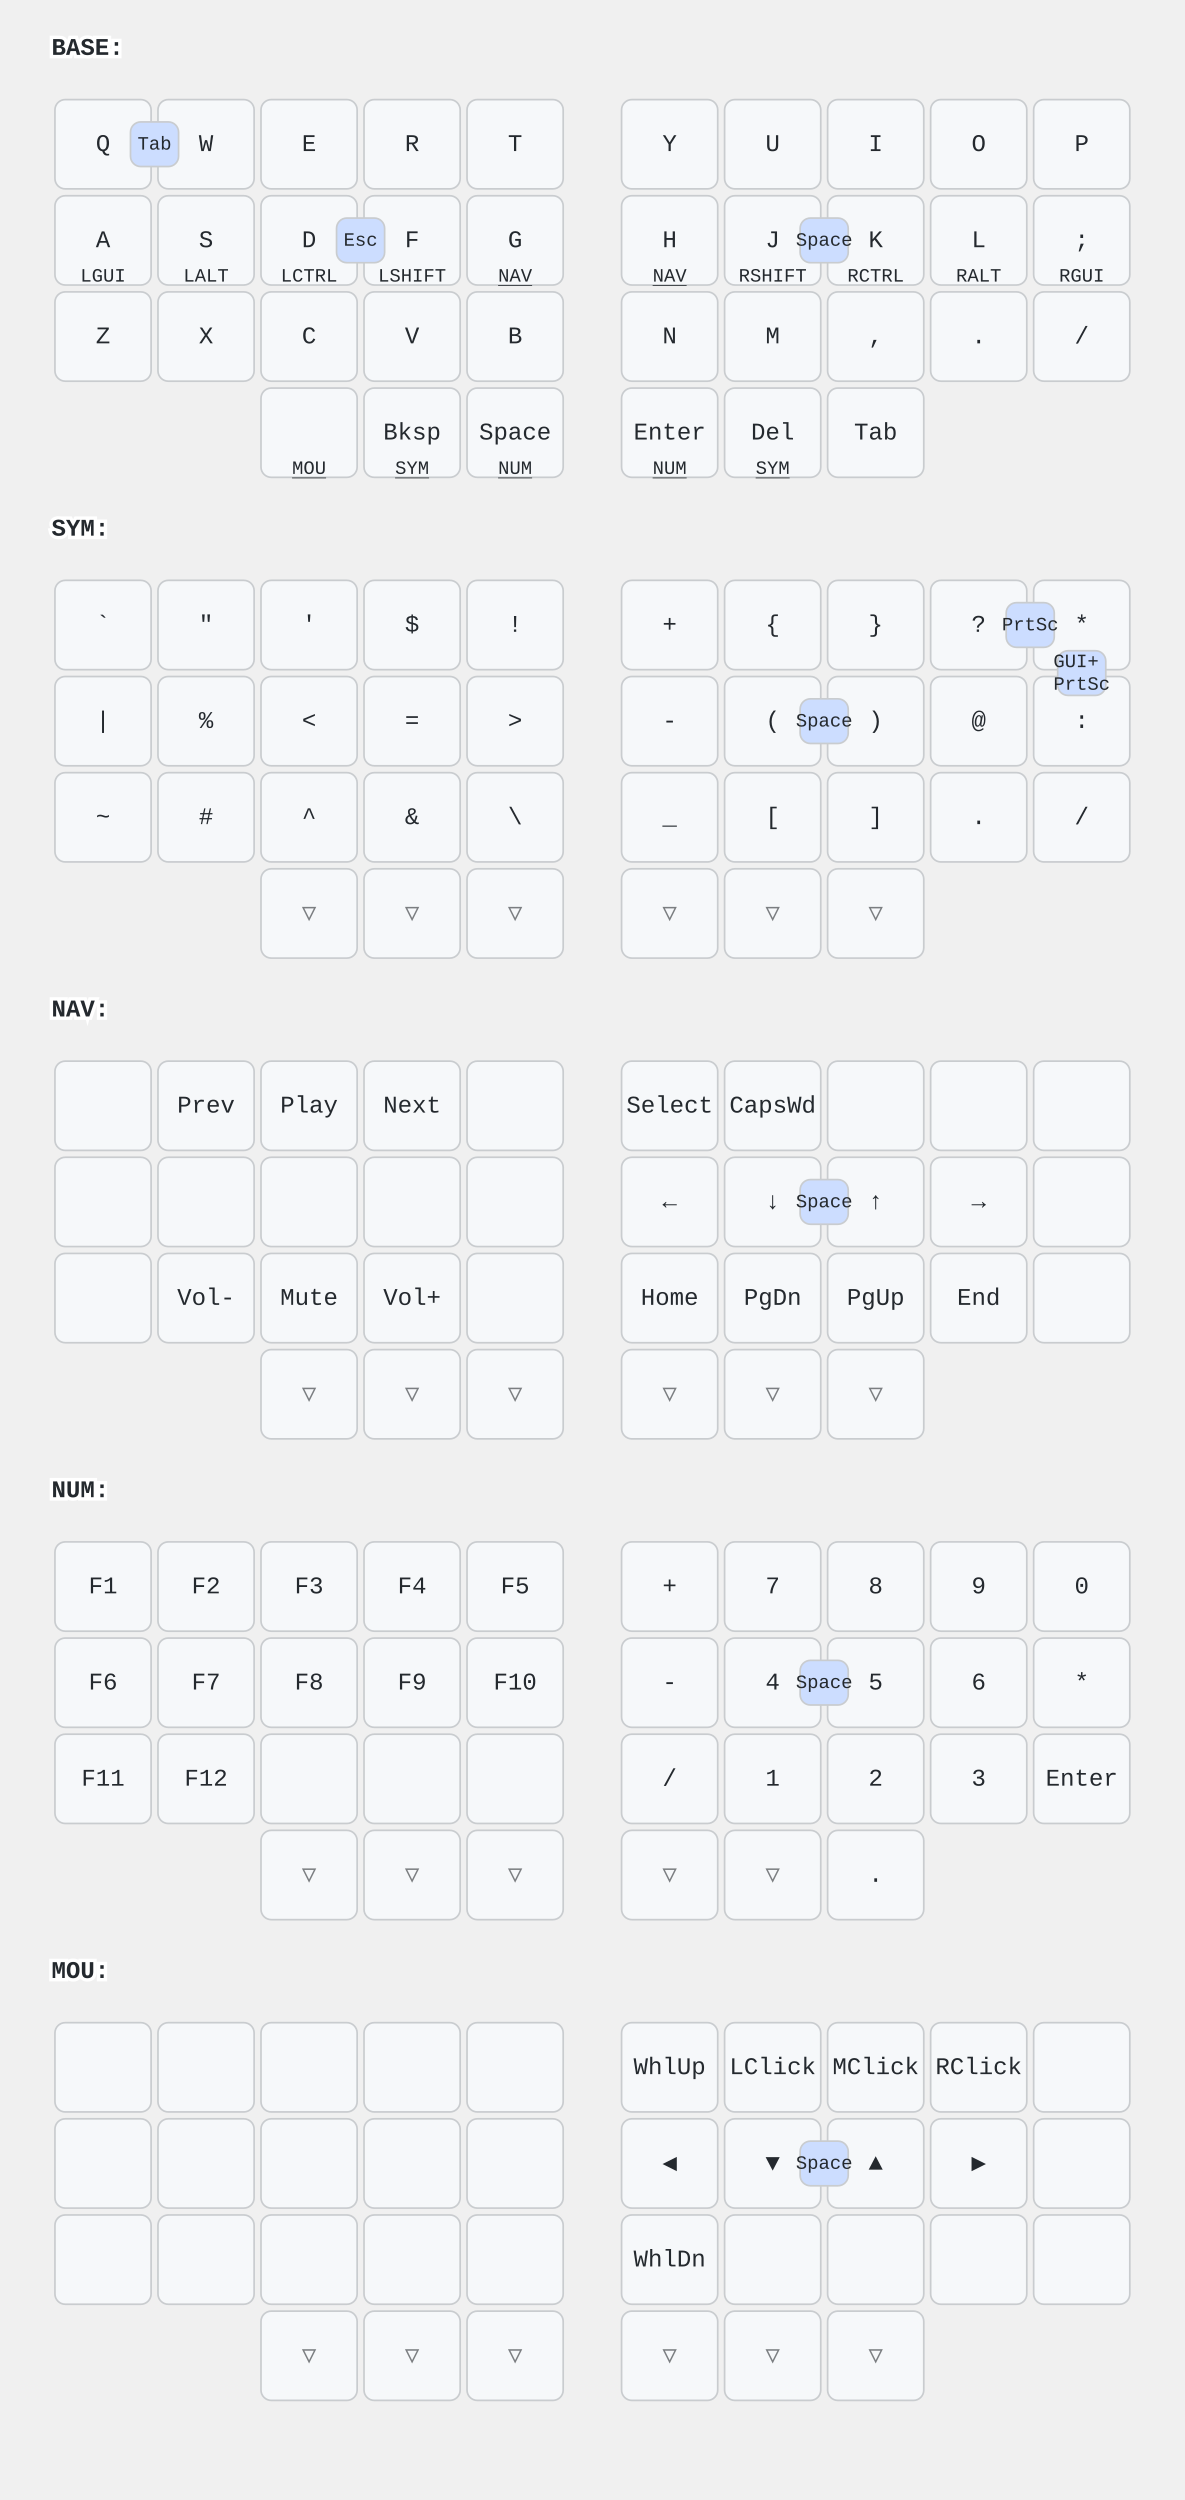
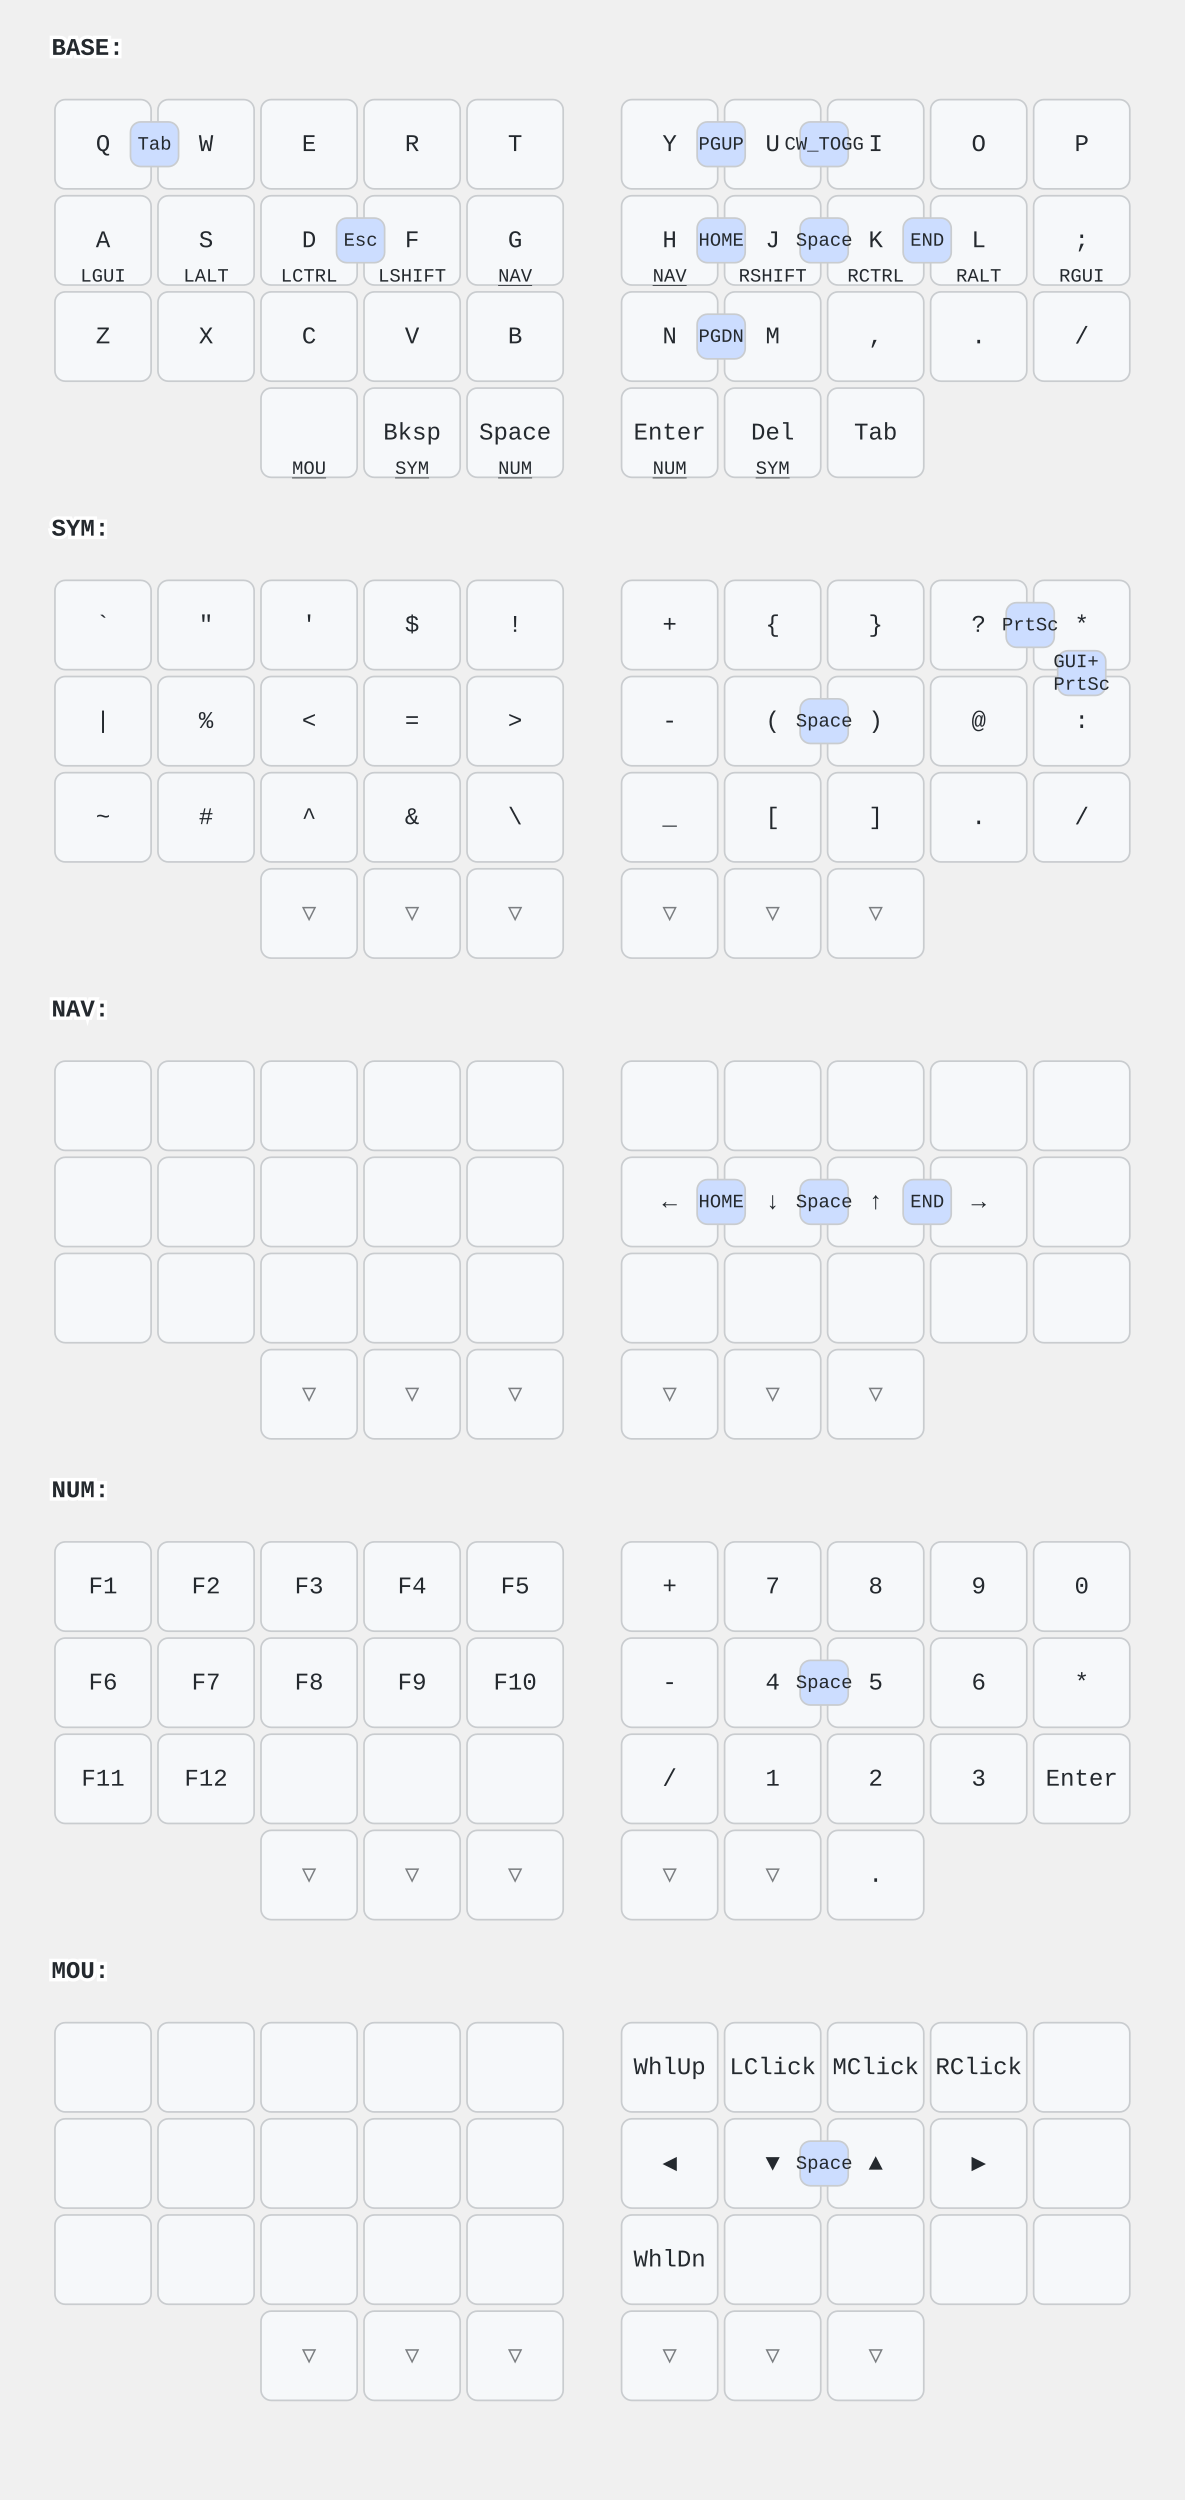
<svg xmlns="http://www.w3.org/2000/svg" width="690" height="1456" viewBox="0 0 690 1456" class="keymap">
  <style>/* inherit to force styles through use tags */
svg path {
    fill: inherit;
}

/* font and background color specifications */
svg.keymap {
    font-family: SFMono-Regular,Consolas,Liberation Mono,Menlo,monospace;
    font-size: 14px;
    font-kerning: normal;
    text-rendering: optimizeLegibility;
    fill: #24292e;
}

/* default key styling */
rect.key {
    fill: #f6f8fa;
}

rect.key, rect.combo {
    stroke: #c9cccf;
    stroke-width: 1;
}

/* default key side styling, only used is draw_key_sides is set */
rect.side {
    filter: brightness(90%);
}

/* color accent for combo boxes */
rect.combo, rect.combo-separate {
    fill: #cdf;
}

/* color accent for held keys */
rect.held, rect.combo.held {
    fill: #fdd;
}

/* color accent for ghost (optional) keys */
rect.ghost, rect.combo.ghost {
    stroke-dasharray: 4, 4;
    stroke-width: 2;
}

text {
    text-anchor: middle;
    dominant-baseline: middle;
}

/* styling for layer labels */
text.label {
    font-weight: bold;
    text-anchor: start;
    stroke: white;
    stroke-width: 4;
    paint-order: stroke;
}

/* styling for optional footer */
text.footer {
    text-anchor: end;
    dominant-baseline: auto;
    stroke: white;
    stroke-width: 4;
    paint-order: stroke;
}

/* styling for combo tap, and key non-tap label text */
text.combo, text.hold, text.shifted, text.left, text.right {
    font-size: 11px;
}

text.hold {
    text-anchor: middle;
    dominant-baseline: auto;
}

text.shifted {
    text-anchor: middle;
    dominant-baseline: hanging;
}

text.left {
    text-anchor: start;
}

text.right {
    text-anchor: end;
}

text.layer-activator {
    text-decoration: underline;
}

/* styling for hold/shifted label text in combo box */
text.combo.hold, text.combo.shifted, text.combo.left, text.combo.right {
    font-size: 8px;
}

/* lighter symbol for transparent keys */
text.trans {
    fill: #7b7e81;
}

/* styling for combo dendrons */
path.combo {
    stroke-width: 1;
    stroke: gray;
    fill: none;
}

/* Start Tabler Icons Cleanup */
/* cannot use height/width with glyphs */
.icon-tabler &gt; path {
    fill: inherit;
    stroke: inherit;
    stroke-width: 2;
}
/* hide tabler's default box */
.icon-tabler &gt; path[stroke="none"][fill="none"] {
    visibility: hidden;
}
/* End Tabler Icons Cleanup */
</style>
  <g transform="translate(30, 0)" class="layer-BASE">
    <text x="0" y="28" class="label" id="BASE">BASE:</text>
    <g transform="translate(0, 56)">
      <g transform="translate(30, 28)" class="key keypos-0">
        <rect rx="6" ry="6" x="-28" y="-26" width="56" height="52" class="key" />
        <text x="0" y="0" class="key tap">Q</text>
      </g>
      <g transform="translate(90, 28)" class="key keypos-1">
        <rect rx="6" ry="6" x="-28" y="-26" width="56" height="52" class="key" />
        <text x="0" y="0" class="key tap">W</text>
      </g>
      <g transform="translate(150, 28)" class="key keypos-2">
        <rect rx="6" ry="6" x="-28" y="-26" width="56" height="52" class="key" />
        <text x="0" y="0" class="key tap">E</text>
      </g>
      <g transform="translate(210, 28)" class="key keypos-3">
        <rect rx="6" ry="6" x="-28" y="-26" width="56" height="52" class="key" />
        <text x="0" y="0" class="key tap">R</text>
      </g>
      <g transform="translate(270, 28)" class="key keypos-4">
        <rect rx="6" ry="6" x="-28" y="-26" width="56" height="52" class="key" />
        <text x="0" y="0" class="key tap">T</text>
      </g>
      <g transform="translate(360, 28)" class="key keypos-5">
        <rect rx="6" ry="6" x="-28" y="-26" width="56" height="52" class="key" />
        <text x="0" y="0" class="key tap">Y</text>
      </g>
      <g transform="translate(420, 28)" class="key keypos-6">
        <rect rx="6" ry="6" x="-28" y="-26" width="56" height="52" class="key" />
        <text x="0" y="0" class="key tap">U</text>
      </g>
      <g transform="translate(480, 28)" class="key keypos-7">
        <rect rx="6" ry="6" x="-28" y="-26" width="56" height="52" class="key" />
        <text x="0" y="0" class="key tap">I</text>
      </g>
      <g transform="translate(540, 28)" class="key keypos-8">
        <rect rx="6" ry="6" x="-28" y="-26" width="56" height="52" class="key" />
        <text x="0" y="0" class="key tap">O</text>
      </g>
      <g transform="translate(600, 28)" class="key keypos-9">
        <rect rx="6" ry="6" x="-28" y="-26" width="56" height="52" class="key" />
        <text x="0" y="0" class="key tap">P</text>
      </g>
      <g transform="translate(30, 84)" class="key keypos-10">
        <rect rx="6" ry="6" x="-28" y="-26" width="56" height="52" class="key" />
        <text x="0" y="0" class="key tap">A</text>
        <text x="0" y="24" class="key hold">LGUI</text>
      </g>
      <g transform="translate(90, 84)" class="key keypos-11">
        <rect rx="6" ry="6" x="-28" y="-26" width="56" height="52" class="key" />
        <text x="0" y="0" class="key tap">S</text>
        <text x="0" y="24" class="key hold">LALT</text>
      </g>
      <g transform="translate(150, 84)" class="key keypos-12">
        <rect rx="6" ry="6" x="-28" y="-26" width="56" height="52" class="key" />
        <text x="0" y="0" class="key tap">D</text>
        <text x="0" y="24" class="key hold">LCTRL</text>
      </g>
      <g transform="translate(210, 84)" class="key keypos-13">
        <rect rx="6" ry="6" x="-28" y="-26" width="56" height="52" class="key" />
        <text x="0" y="0" class="key tap">F</text>
        <text x="0" y="24" class="key hold">LSHIFT</text>
      </g>
      <g transform="translate(270, 84)" class="key keypos-14">
        <rect rx="6" ry="6" x="-28" y="-26" width="56" height="52" class="key" />
        <text x="0" y="0" class="key tap">G</text>
        <a href="#NAV">
          <text x="0" y="24" class="key hold layer-activator">NAV</text>
        </a>
      </g>
      <g transform="translate(360, 84)" class="key keypos-15">
        <rect rx="6" ry="6" x="-28" y="-26" width="56" height="52" class="key" />
        <text x="0" y="0" class="key tap">H</text>
        <a href="#NAV">
          <text x="0" y="24" class="key hold layer-activator">NAV</text>
        </a>
      </g>
      <g transform="translate(420, 84)" class="key keypos-16">
        <rect rx="6" ry="6" x="-28" y="-26" width="56" height="52" class="key" />
        <text x="0" y="0" class="key tap">J</text>
        <text x="0" y="24" class="key hold">RSHIFT</text>
      </g>
      <g transform="translate(480, 84)" class="key keypos-17">
        <rect rx="6" ry="6" x="-28" y="-26" width="56" height="52" class="key" />
        <text x="0" y="0" class="key tap">K</text>
        <text x="0" y="24" class="key hold">RCTRL</text>
      </g>
      <g transform="translate(540, 84)" class="key keypos-18">
        <rect rx="6" ry="6" x="-28" y="-26" width="56" height="52" class="key" />
        <text x="0" y="0" class="key tap">L</text>
        <text x="0" y="24" class="key hold">RALT</text>
      </g>
      <g transform="translate(600, 84)" class="key keypos-19">
        <rect rx="6" ry="6" x="-28" y="-26" width="56" height="52" class="key" />
        <text x="0" y="0" class="key tap">;</text>
        <text x="0" y="24" class="key hold">RGUI</text>
      </g>
      <g transform="translate(30, 140)" class="key keypos-20">
        <rect rx="6" ry="6" x="-28" y="-26" width="56" height="52" class="key" />
        <text x="0" y="0" class="key tap">Z</text>
      </g>
      <g transform="translate(90, 140)" class="key keypos-21">
        <rect rx="6" ry="6" x="-28" y="-26" width="56" height="52" class="key" />
        <text x="0" y="0" class="key tap">X</text>
      </g>
      <g transform="translate(150, 140)" class="key keypos-22">
        <rect rx="6" ry="6" x="-28" y="-26" width="56" height="52" class="key" />
        <text x="0" y="0" class="key tap">C</text>
      </g>
      <g transform="translate(210, 140)" class="key keypos-23">
        <rect rx="6" ry="6" x="-28" y="-26" width="56" height="52" class="key" />
        <text x="0" y="0" class="key tap">V</text>
      </g>
      <g transform="translate(270, 140)" class="key keypos-24">
        <rect rx="6" ry="6" x="-28" y="-26" width="56" height="52" class="key" />
        <text x="0" y="0" class="key tap">B</text>
      </g>
      <g transform="translate(360, 140)" class="key keypos-25">
        <rect rx="6" ry="6" x="-28" y="-26" width="56" height="52" class="key" />
        <text x="0" y="0" class="key tap">N</text>
      </g>
      <g transform="translate(420, 140)" class="key keypos-26">
        <rect rx="6" ry="6" x="-28" y="-26" width="56" height="52" class="key" />
        <text x="0" y="0" class="key tap">M</text>
      </g>
      <g transform="translate(480, 140)" class="key keypos-27">
        <rect rx="6" ry="6" x="-28" y="-26" width="56" height="52" class="key" />
        <text x="0" y="0" class="key tap">,</text>
      </g>
      <g transform="translate(540, 140)" class="key keypos-28">
        <rect rx="6" ry="6" x="-28" y="-26" width="56" height="52" class="key" />
        <text x="0" y="0" class="key tap">.</text>
      </g>
      <g transform="translate(600, 140)" class="key keypos-29">
        <rect rx="6" ry="6" x="-28" y="-26" width="56" height="52" class="key" />
        <text x="0" y="0" class="key tap">/</text>
      </g>
      <g transform="translate(150, 196)" class="key keypos-30">
        <rect rx="6" ry="6" x="-28" y="-26" width="56" height="52" class="key" />
        <a href="#MOU">
          <text x="0" y="24" class="key hold layer-activator">MOU</text>
        </a>
      </g>
      <g transform="translate(210, 196)" class="key keypos-31">
        <rect rx="6" ry="6" x="-28" y="-26" width="56" height="52" class="key" />
        <text x="0" y="0" class="key tap">Bksp</text>
        <a href="#SYM">
          <text x="0" y="24" class="key hold layer-activator">SYM</text>
        </a>
      </g>
      <g transform="translate(270, 196)" class="key keypos-32">
        <rect rx="6" ry="6" x="-28" y="-26" width="56" height="52" class="key" />
        <text x="0" y="0" class="key tap">Space</text>
        <a href="#NUM">
          <text x="0" y="24" class="key hold layer-activator">NUM</text>
        </a>
      </g>
      <g transform="translate(360, 196)" class="key keypos-33">
        <rect rx="6" ry="6" x="-28" y="-26" width="56" height="52" class="key" />
        <text x="0" y="0" class="key tap">Enter</text>
        <a href="#NUM">
          <text x="0" y="24" class="key hold layer-activator">NUM</text>
        </a>
      </g>
      <g transform="translate(420, 196)" class="key keypos-34">
        <rect rx="6" ry="6" x="-28" y="-26" width="56" height="52" class="key" />
        <text x="0" y="0" class="key tap">Del</text>
        <a href="#SYM">
          <text x="0" y="24" class="key hold layer-activator">SYM</text>
        </a>
      </g>
      <g transform="translate(480, 196)" class="key keypos-35">
        <rect rx="6" ry="6" x="-28" y="-26" width="56" height="52" class="key" />
        <text x="0" y="0" class="key tap">Tab</text>
      </g>
      <g class="combo combopos-0">
        <rect rx="6" ry="6" x="46" y="15" width="28" height="26" class="combo" />
        <text x="60" y="28" class="combo tap">Tab</text>
      </g>
      <g class="combo combopos-1">
        <rect rx="6" ry="6" x="166" y="71" width="28" height="26" class="combo" />
        <text x="180" y="84" class="combo tap">Esc</text>
      </g>
      <g class="combo combopos-2">
        <rect rx="6" ry="6" x="436" y="71" width="28" height="26" class="combo" />
        <text x="450" y="84" class="combo tap">Space</text>
      </g>
+       <g class="combo combopos-3">
+         <rect rx="6" ry="6" x="376" y="71" width="28" height="26" class="combo" />
+         <text x="390" y="84" class="combo tap">HOME</text>
+       </g>
+       <g class="combo combopos-4">
+         <rect rx="6" ry="6" x="496" y="71" width="28" height="26" class="combo" />
+         <text x="510" y="84" class="combo tap">END</text>
+       </g>
+       <g class="combo combopos-5">
+         <rect rx="6" ry="6" x="376" y="15" width="28" height="26" class="combo" />
+         <text x="390" y="28" class="combo tap">PGUP</text>
+       </g>
+       <g class="combo combopos-6">
+         <rect rx="6" ry="6" x="376" y="127" width="28" height="26" class="combo" />
+         <text x="390" y="140" class="combo tap">PGDN</text>
+       </g>
+       <g class="combo combopos-7">
+         <rect rx="6" ry="6" x="436" y="15" width="28" height="26" class="combo" />
+         <text x="450" y="28" class="combo tap">CW_TOGG</text>
+       </g>
    </g>
  </g>
  <g transform="translate(30, 280)" class="layer-SYM">
    <text x="0" y="28" class="label" id="SYM">SYM:</text>
    <g transform="translate(0, 56)">
      <g transform="translate(30, 28)" class="key keypos-0">
        <rect rx="6" ry="6" x="-28" y="-26" width="56" height="52" class="key" />
        <text x="0" y="0" class="key tap">`</text>
      </g>
      <g transform="translate(90, 28)" class="key keypos-1">
        <rect rx="6" ry="6" x="-28" y="-26" width="56" height="52" class="key" />
        <text x="0" y="0" class="key tap">"</text>
      </g>
      <g transform="translate(150, 28)" class="key keypos-2">
        <rect rx="6" ry="6" x="-28" y="-26" width="56" height="52" class="key" />
        <text x="0" y="0" class="key tap">'</text>
      </g>
      <g transform="translate(210, 28)" class="key keypos-3">
        <rect rx="6" ry="6" x="-28" y="-26" width="56" height="52" class="key" />
        <text x="0" y="0" class="key tap">$</text>
      </g>
      <g transform="translate(270, 28)" class="key keypos-4">
        <rect rx="6" ry="6" x="-28" y="-26" width="56" height="52" class="key" />
        <text x="0" y="0" class="key tap">!</text>
      </g>
      <g transform="translate(360, 28)" class="key keypos-5">
        <rect rx="6" ry="6" x="-28" y="-26" width="56" height="52" class="key" />
        <text x="0" y="0" class="key tap">+</text>
      </g>
      <g transform="translate(420, 28)" class="key keypos-6">
        <rect rx="6" ry="6" x="-28" y="-26" width="56" height="52" class="key" />
        <text x="0" y="0" class="key tap">{</text>
      </g>
      <g transform="translate(480, 28)" class="key keypos-7">
        <rect rx="6" ry="6" x="-28" y="-26" width="56" height="52" class="key" />
        <text x="0" y="0" class="key tap">}</text>
      </g>
      <g transform="translate(540, 28)" class="key keypos-8">
        <rect rx="6" ry="6" x="-28" y="-26" width="56" height="52" class="key" />
        <text x="0" y="0" class="key tap">?</text>
      </g>
      <g transform="translate(600, 28)" class="key keypos-9">
        <rect rx="6" ry="6" x="-28" y="-26" width="56" height="52" class="key" />
        <text x="0" y="0" class="key tap">*</text>
      </g>
      <g transform="translate(30, 84)" class="key keypos-10">
        <rect rx="6" ry="6" x="-28" y="-26" width="56" height="52" class="key" />
        <text x="0" y="0" class="key tap">|</text>
      </g>
      <g transform="translate(90, 84)" class="key keypos-11">
        <rect rx="6" ry="6" x="-28" y="-26" width="56" height="52" class="key" />
        <text x="0" y="0" class="key tap">%</text>
      </g>
      <g transform="translate(150, 84)" class="key keypos-12">
        <rect rx="6" ry="6" x="-28" y="-26" width="56" height="52" class="key" />
        <text x="0" y="0" class="key tap">&lt;</text>
      </g>
      <g transform="translate(210, 84)" class="key keypos-13">
        <rect rx="6" ry="6" x="-28" y="-26" width="56" height="52" class="key" />
        <text x="0" y="0" class="key tap">=</text>
      </g>
      <g transform="translate(270, 84)" class="key keypos-14">
        <rect rx="6" ry="6" x="-28" y="-26" width="56" height="52" class="key" />
        <text x="0" y="0" class="key tap">&gt;</text>
      </g>
      <g transform="translate(360, 84)" class="key keypos-15">
        <rect rx="6" ry="6" x="-28" y="-26" width="56" height="52" class="key" />
        <text x="0" y="0" class="key tap">-</text>
      </g>
      <g transform="translate(420, 84)" class="key keypos-16">
        <rect rx="6" ry="6" x="-28" y="-26" width="56" height="52" class="key" />
        <text x="0" y="0" class="key tap">(</text>
      </g>
      <g transform="translate(480, 84)" class="key keypos-17">
        <rect rx="6" ry="6" x="-28" y="-26" width="56" height="52" class="key" />
        <text x="0" y="0" class="key tap">)</text>
      </g>
      <g transform="translate(540, 84)" class="key keypos-18">
        <rect rx="6" ry="6" x="-28" y="-26" width="56" height="52" class="key" />
        <text x="0" y="0" class="key tap">@</text>
      </g>
      <g transform="translate(600, 84)" class="key keypos-19">
        <rect rx="6" ry="6" x="-28" y="-26" width="56" height="52" class="key" />
        <text x="0" y="0" class="key tap">:</text>
      </g>
      <g transform="translate(30, 140)" class="key keypos-20">
        <rect rx="6" ry="6" x="-28" y="-26" width="56" height="52" class="key" />
        <text x="0" y="0" class="key tap">~</text>
      </g>
      <g transform="translate(90, 140)" class="key keypos-21">
        <rect rx="6" ry="6" x="-28" y="-26" width="56" height="52" class="key" />
        <text x="0" y="0" class="key tap">#</text>
      </g>
      <g transform="translate(150, 140)" class="key keypos-22">
        <rect rx="6" ry="6" x="-28" y="-26" width="56" height="52" class="key" />
        <text x="0" y="0" class="key tap">^</text>
      </g>
      <g transform="translate(210, 140)" class="key keypos-23">
        <rect rx="6" ry="6" x="-28" y="-26" width="56" height="52" class="key" />
        <text x="0" y="0" class="key tap">&amp;</text>
      </g>
      <g transform="translate(270, 140)" class="key keypos-24">
        <rect rx="6" ry="6" x="-28" y="-26" width="56" height="52" class="key" />
        <text x="0" y="0" class="key tap">\</text>
      </g>
      <g transform="translate(360, 140)" class="key keypos-25">
        <rect rx="6" ry="6" x="-28" y="-26" width="56" height="52" class="key" />
        <text x="0" y="0" class="key tap">_</text>
      </g>
      <g transform="translate(420, 140)" class="key keypos-26">
        <rect rx="6" ry="6" x="-28" y="-26" width="56" height="52" class="key" />
        <text x="0" y="0" class="key tap">[</text>
      </g>
      <g transform="translate(480, 140)" class="key keypos-27">
        <rect rx="6" ry="6" x="-28" y="-26" width="56" height="52" class="key" />
        <text x="0" y="0" class="key tap">]</text>
      </g>
      <g transform="translate(540, 140)" class="key keypos-28">
        <rect rx="6" ry="6" x="-28" y="-26" width="56" height="52" class="key" />
        <text x="0" y="0" class="key tap">.</text>
      </g>
      <g transform="translate(600, 140)" class="key keypos-29">
        <rect rx="6" ry="6" x="-28" y="-26" width="56" height="52" class="key" />
        <text x="0" y="0" class="key tap">/</text>
      </g>
      <g transform="translate(150, 196)" class="key trans keypos-30">
        <rect rx="6" ry="6" x="-28" y="-26" width="56" height="52" class="key trans" />
        <text x="0" y="0" class="key trans tap">▽</text>
      </g>
      <g transform="translate(210, 196)" class="key trans keypos-31">
        <rect rx="6" ry="6" x="-28" y="-26" width="56" height="52" class="key trans" />
        <text x="0" y="0" class="key trans tap">▽</text>
      </g>
      <g transform="translate(270, 196)" class="key trans keypos-32">
        <rect rx="6" ry="6" x="-28" y="-26" width="56" height="52" class="key trans" />
        <text x="0" y="0" class="key trans tap">▽</text>
      </g>
      <g transform="translate(360, 196)" class="key trans keypos-33">
        <rect rx="6" ry="6" x="-28" y="-26" width="56" height="52" class="key trans" />
        <text x="0" y="0" class="key trans tap">▽</text>
      </g>
      <g transform="translate(420, 196)" class="key trans keypos-34">
        <rect rx="6" ry="6" x="-28" y="-26" width="56" height="52" class="key trans" />
        <text x="0" y="0" class="key trans tap">▽</text>
      </g>
      <g transform="translate(480, 196)" class="key trans keypos-35">
        <rect rx="6" ry="6" x="-28" y="-26" width="56" height="52" class="key trans" />
        <text x="0" y="0" class="key trans tap">▽</text>
      </g>
      <g class="combo combopos-0">
        <rect rx="6" ry="6" x="556" y="15" width="28" height="26" class="combo" />
        <text x="570" y="28" class="combo tap">PrtSc</text>
      </g>
      <g class="combo combopos-1">
        <rect rx="6" ry="6" x="586" y="43" width="28" height="26" class="combo" />
        <text x="600" y="56" class="combo tap">
          <tspan x="600" dy="-0.6em">GUI+</tspan>
          <tspan x="600" dy="1.2em">PrtSc</tspan>
        </text>
      </g>
      <g class="combo combopos-2">
        <rect rx="6" ry="6" x="436" y="71" width="28" height="26" class="combo" />
        <text x="450" y="84" class="combo tap">Space</text>
      </g>
    </g>
  </g>
  <g transform="translate(30, 560)" class="layer-NAV">
    <text x="0" y="28" class="label" id="NAV">NAV:</text>
    <g transform="translate(0, 56)">
      <g transform="translate(30, 28)" class="key keypos-0">
        <rect rx="6" ry="6" x="-28" y="-26" width="56" height="52" class="key" />
      </g>
      <g transform="translate(90, 28)" class="key keypos-1">
        <rect rx="6" ry="6" x="-28" y="-26" width="56" height="52" class="key" />
-         <text x="0" y="0" class="key tap">Prev</text>
      </g>
      <g transform="translate(150, 28)" class="key keypos-2">
        <rect rx="6" ry="6" x="-28" y="-26" width="56" height="52" class="key" />
-         <text x="0" y="0" class="key tap">Play</text>
      </g>
      <g transform="translate(210, 28)" class="key keypos-3">
        <rect rx="6" ry="6" x="-28" y="-26" width="56" height="52" class="key" />
-         <text x="0" y="0" class="key tap">Next</text>
      </g>
      <g transform="translate(270, 28)" class="key keypos-4">
        <rect rx="6" ry="6" x="-28" y="-26" width="56" height="52" class="key" />
      </g>
      <g transform="translate(360, 28)" class="key keypos-5">
        <rect rx="6" ry="6" x="-28" y="-26" width="56" height="52" class="key" />
-         <text x="0" y="0" class="key tap">Select</text>
      </g>
      <g transform="translate(420, 28)" class="key keypos-6">
        <rect rx="6" ry="6" x="-28" y="-26" width="56" height="52" class="key" />
-         <text x="0" y="0" class="key tap">CapsWd</text>
      </g>
      <g transform="translate(480, 28)" class="key keypos-7">
        <rect rx="6" ry="6" x="-28" y="-26" width="56" height="52" class="key" />
      </g>
      <g transform="translate(540, 28)" class="key keypos-8">
        <rect rx="6" ry="6" x="-28" y="-26" width="56" height="52" class="key" />
      </g>
      <g transform="translate(600, 28)" class="key keypos-9">
        <rect rx="6" ry="6" x="-28" y="-26" width="56" height="52" class="key" />
      </g>
      <g transform="translate(30, 84)" class="key keypos-10">
        <rect rx="6" ry="6" x="-28" y="-26" width="56" height="52" class="key" />
      </g>
      <g transform="translate(90, 84)" class="key keypos-11">
        <rect rx="6" ry="6" x="-28" y="-26" width="56" height="52" class="key" />
      </g>
      <g transform="translate(150, 84)" class="key keypos-12">
        <rect rx="6" ry="6" x="-28" y="-26" width="56" height="52" class="key" />
      </g>
      <g transform="translate(210, 84)" class="key keypos-13">
        <rect rx="6" ry="6" x="-28" y="-26" width="56" height="52" class="key" />
      </g>
      <g transform="translate(270, 84)" class="key keypos-14">
        <rect rx="6" ry="6" x="-28" y="-26" width="56" height="52" class="key" />
      </g>
      <g transform="translate(360, 84)" class="key keypos-15">
        <rect rx="6" ry="6" x="-28" y="-26" width="56" height="52" class="key" />
        <text x="0" y="0" class="key tap">←</text>
      </g>
      <g transform="translate(420, 84)" class="key keypos-16">
        <rect rx="6" ry="6" x="-28" y="-26" width="56" height="52" class="key" />
        <text x="0" y="0" class="key tap">↓</text>
      </g>
      <g transform="translate(480, 84)" class="key keypos-17">
        <rect rx="6" ry="6" x="-28" y="-26" width="56" height="52" class="key" />
        <text x="0" y="0" class="key tap">↑</text>
      </g>
      <g transform="translate(540, 84)" class="key keypos-18">
        <rect rx="6" ry="6" x="-28" y="-26" width="56" height="52" class="key" />
        <text x="0" y="0" class="key tap">→</text>
      </g>
      <g transform="translate(600, 84)" class="key keypos-19">
        <rect rx="6" ry="6" x="-28" y="-26" width="56" height="52" class="key" />
      </g>
      <g transform="translate(30, 140)" class="key keypos-20">
        <rect rx="6" ry="6" x="-28" y="-26" width="56" height="52" class="key" />
      </g>
      <g transform="translate(90, 140)" class="key keypos-21">
        <rect rx="6" ry="6" x="-28" y="-26" width="56" height="52" class="key" />
-         <text x="0" y="0" class="key tap">Vol-</text>
      </g>
      <g transform="translate(150, 140)" class="key keypos-22">
        <rect rx="6" ry="6" x="-28" y="-26" width="56" height="52" class="key" />
-         <text x="0" y="0" class="key tap">Mute</text>
      </g>
      <g transform="translate(210, 140)" class="key keypos-23">
        <rect rx="6" ry="6" x="-28" y="-26" width="56" height="52" class="key" />
-         <text x="0" y="0" class="key tap">Vol+</text>
      </g>
      <g transform="translate(270, 140)" class="key keypos-24">
        <rect rx="6" ry="6" x="-28" y="-26" width="56" height="52" class="key" />
      </g>
      <g transform="translate(360, 140)" class="key keypos-25">
        <rect rx="6" ry="6" x="-28" y="-26" width="56" height="52" class="key" />
-         <text x="0" y="0" class="key tap">Home</text>
      </g>
      <g transform="translate(420, 140)" class="key keypos-26">
        <rect rx="6" ry="6" x="-28" y="-26" width="56" height="52" class="key" />
-         <text x="0" y="0" class="key tap">PgDn</text>
      </g>
      <g transform="translate(480, 140)" class="key keypos-27">
        <rect rx="6" ry="6" x="-28" y="-26" width="56" height="52" class="key" />
-         <text x="0" y="0" class="key tap">PgUp</text>
      </g>
      <g transform="translate(540, 140)" class="key keypos-28">
        <rect rx="6" ry="6" x="-28" y="-26" width="56" height="52" class="key" />
-         <text x="0" y="0" class="key tap">End</text>
      </g>
      <g transform="translate(600, 140)" class="key keypos-29">
        <rect rx="6" ry="6" x="-28" y="-26" width="56" height="52" class="key" />
      </g>
      <g transform="translate(150, 196)" class="key trans keypos-30">
        <rect rx="6" ry="6" x="-28" y="-26" width="56" height="52" class="key trans" />
        <text x="0" y="0" class="key trans tap">▽</text>
      </g>
      <g transform="translate(210, 196)" class="key trans keypos-31">
        <rect rx="6" ry="6" x="-28" y="-26" width="56" height="52" class="key trans" />
        <text x="0" y="0" class="key trans tap">▽</text>
      </g>
      <g transform="translate(270, 196)" class="key trans keypos-32">
        <rect rx="6" ry="6" x="-28" y="-26" width="56" height="52" class="key trans" />
        <text x="0" y="0" class="key trans tap">▽</text>
      </g>
      <g transform="translate(360, 196)" class="key trans keypos-33">
        <rect rx="6" ry="6" x="-28" y="-26" width="56" height="52" class="key trans" />
        <text x="0" y="0" class="key trans tap">▽</text>
      </g>
      <g transform="translate(420, 196)" class="key trans keypos-34">
        <rect rx="6" ry="6" x="-28" y="-26" width="56" height="52" class="key trans" />
        <text x="0" y="0" class="key trans tap">▽</text>
      </g>
      <g transform="translate(480, 196)" class="key trans keypos-35">
        <rect rx="6" ry="6" x="-28" y="-26" width="56" height="52" class="key trans" />
        <text x="0" y="0" class="key trans tap">▽</text>
      </g>
      <g class="combo combopos-0">
        <rect rx="6" ry="6" x="436" y="71" width="28" height="26" class="combo" />
        <text x="450" y="84" class="combo tap">Space</text>
+       </g>
+       <g class="combo combopos-1">
+         <rect rx="6" ry="6" x="376" y="71" width="28" height="26" class="combo" />
+         <text x="390" y="84" class="combo tap">HOME</text>
+       </g>
+       <g class="combo combopos-2">
+         <rect rx="6" ry="6" x="496" y="71" width="28" height="26" class="combo" />
+         <text x="510" y="84" class="combo tap">END</text>
      </g>
    </g>
  </g>
  <g transform="translate(30, 840)" class="layer-NUM">
    <text x="0" y="28" class="label" id="NUM">NUM:</text>
    <g transform="translate(0, 56)">
      <g transform="translate(30, 28)" class="key keypos-0">
        <rect rx="6" ry="6" x="-28" y="-26" width="56" height="52" class="key" />
        <text x="0" y="0" class="key tap">F1</text>
      </g>
      <g transform="translate(90, 28)" class="key keypos-1">
        <rect rx="6" ry="6" x="-28" y="-26" width="56" height="52" class="key" />
        <text x="0" y="0" class="key tap">F2</text>
      </g>
      <g transform="translate(150, 28)" class="key keypos-2">
        <rect rx="6" ry="6" x="-28" y="-26" width="56" height="52" class="key" />
        <text x="0" y="0" class="key tap">F3</text>
      </g>
      <g transform="translate(210, 28)" class="key keypos-3">
        <rect rx="6" ry="6" x="-28" y="-26" width="56" height="52" class="key" />
        <text x="0" y="0" class="key tap">F4</text>
      </g>
      <g transform="translate(270, 28)" class="key keypos-4">
        <rect rx="6" ry="6" x="-28" y="-26" width="56" height="52" class="key" />
        <text x="0" y="0" class="key tap">F5</text>
      </g>
      <g transform="translate(360, 28)" class="key keypos-5">
        <rect rx="6" ry="6" x="-28" y="-26" width="56" height="52" class="key" />
        <text x="0" y="0" class="key tap">+</text>
      </g>
      <g transform="translate(420, 28)" class="key keypos-6">
        <rect rx="6" ry="6" x="-28" y="-26" width="56" height="52" class="key" />
        <text x="0" y="0" class="key tap">7</text>
      </g>
      <g transform="translate(480, 28)" class="key keypos-7">
        <rect rx="6" ry="6" x="-28" y="-26" width="56" height="52" class="key" />
        <text x="0" y="0" class="key tap">8</text>
      </g>
      <g transform="translate(540, 28)" class="key keypos-8">
        <rect rx="6" ry="6" x="-28" y="-26" width="56" height="52" class="key" />
        <text x="0" y="0" class="key tap">9</text>
      </g>
      <g transform="translate(600, 28)" class="key keypos-9">
        <rect rx="6" ry="6" x="-28" y="-26" width="56" height="52" class="key" />
        <text x="0" y="0" class="key tap">0</text>
      </g>
      <g transform="translate(30, 84)" class="key keypos-10">
        <rect rx="6" ry="6" x="-28" y="-26" width="56" height="52" class="key" />
        <text x="0" y="0" class="key tap">F6</text>
      </g>
      <g transform="translate(90, 84)" class="key keypos-11">
        <rect rx="6" ry="6" x="-28" y="-26" width="56" height="52" class="key" />
        <text x="0" y="0" class="key tap">F7</text>
      </g>
      <g transform="translate(150, 84)" class="key keypos-12">
        <rect rx="6" ry="6" x="-28" y="-26" width="56" height="52" class="key" />
        <text x="0" y="0" class="key tap">F8</text>
      </g>
      <g transform="translate(210, 84)" class="key keypos-13">
        <rect rx="6" ry="6" x="-28" y="-26" width="56" height="52" class="key" />
        <text x="0" y="0" class="key tap">F9</text>
      </g>
      <g transform="translate(270, 84)" class="key keypos-14">
        <rect rx="6" ry="6" x="-28" y="-26" width="56" height="52" class="key" />
        <text x="0" y="0" class="key tap">F10</text>
      </g>
      <g transform="translate(360, 84)" class="key keypos-15">
        <rect rx="6" ry="6" x="-28" y="-26" width="56" height="52" class="key" />
        <text x="0" y="0" class="key tap">-</text>
      </g>
      <g transform="translate(420, 84)" class="key keypos-16">
        <rect rx="6" ry="6" x="-28" y="-26" width="56" height="52" class="key" />
        <text x="0" y="0" class="key tap">4</text>
      </g>
      <g transform="translate(480, 84)" class="key keypos-17">
        <rect rx="6" ry="6" x="-28" y="-26" width="56" height="52" class="key" />
        <text x="0" y="0" class="key tap">5</text>
      </g>
      <g transform="translate(540, 84)" class="key keypos-18">
        <rect rx="6" ry="6" x="-28" y="-26" width="56" height="52" class="key" />
        <text x="0" y="0" class="key tap">6</text>
      </g>
      <g transform="translate(600, 84)" class="key keypos-19">
        <rect rx="6" ry="6" x="-28" y="-26" width="56" height="52" class="key" />
        <text x="0" y="0" class="key tap">*</text>
      </g>
      <g transform="translate(30, 140)" class="key keypos-20">
        <rect rx="6" ry="6" x="-28" y="-26" width="56" height="52" class="key" />
        <text x="0" y="0" class="key tap">F11</text>
      </g>
      <g transform="translate(90, 140)" class="key keypos-21">
        <rect rx="6" ry="6" x="-28" y="-26" width="56" height="52" class="key" />
        <text x="0" y="0" class="key tap">F12</text>
      </g>
      <g transform="translate(150, 140)" class="key keypos-22">
        <rect rx="6" ry="6" x="-28" y="-26" width="56" height="52" class="key" />
      </g>
      <g transform="translate(210, 140)" class="key keypos-23">
        <rect rx="6" ry="6" x="-28" y="-26" width="56" height="52" class="key" />
      </g>
      <g transform="translate(270, 140)" class="key keypos-24">
        <rect rx="6" ry="6" x="-28" y="-26" width="56" height="52" class="key" />
      </g>
      <g transform="translate(360, 140)" class="key keypos-25">
        <rect rx="6" ry="6" x="-28" y="-26" width="56" height="52" class="key" />
        <text x="0" y="0" class="key tap">/</text>
      </g>
      <g transform="translate(420, 140)" class="key keypos-26">
        <rect rx="6" ry="6" x="-28" y="-26" width="56" height="52" class="key" />
        <text x="0" y="0" class="key tap">1</text>
      </g>
      <g transform="translate(480, 140)" class="key keypos-27">
        <rect rx="6" ry="6" x="-28" y="-26" width="56" height="52" class="key" />
        <text x="0" y="0" class="key tap">2</text>
      </g>
      <g transform="translate(540, 140)" class="key keypos-28">
        <rect rx="6" ry="6" x="-28" y="-26" width="56" height="52" class="key" />
        <text x="0" y="0" class="key tap">3</text>
      </g>
      <g transform="translate(600, 140)" class="key keypos-29">
        <rect rx="6" ry="6" x="-28" y="-26" width="56" height="52" class="key" />
        <text x="0" y="0" class="key tap">Enter</text>
      </g>
      <g transform="translate(150, 196)" class="key trans keypos-30">
        <rect rx="6" ry="6" x="-28" y="-26" width="56" height="52" class="key trans" />
        <text x="0" y="0" class="key trans tap">▽</text>
      </g>
      <g transform="translate(210, 196)" class="key trans keypos-31">
        <rect rx="6" ry="6" x="-28" y="-26" width="56" height="52" class="key trans" />
        <text x="0" y="0" class="key trans tap">▽</text>
      </g>
      <g transform="translate(270, 196)" class="key trans keypos-32">
        <rect rx="6" ry="6" x="-28" y="-26" width="56" height="52" class="key trans" />
        <text x="0" y="0" class="key trans tap">▽</text>
      </g>
      <g transform="translate(360, 196)" class="key trans keypos-33">
        <rect rx="6" ry="6" x="-28" y="-26" width="56" height="52" class="key trans" />
        <text x="0" y="0" class="key trans tap">▽</text>
      </g>
      <g transform="translate(420, 196)" class="key trans keypos-34">
        <rect rx="6" ry="6" x="-28" y="-26" width="56" height="52" class="key trans" />
        <text x="0" y="0" class="key trans tap">▽</text>
      </g>
      <g transform="translate(480, 196)" class="key keypos-35">
        <rect rx="6" ry="6" x="-28" y="-26" width="56" height="52" class="key" />
        <text x="0" y="0" class="key tap">.</text>
      </g>
      <g class="combo combopos-0">
        <rect rx="6" ry="6" x="436" y="71" width="28" height="26" class="combo" />
        <text x="450" y="84" class="combo tap">Space</text>
      </g>
    </g>
  </g>
  <g transform="translate(30, 1120)" class="layer-MOU">
    <text x="0" y="28" class="label" id="MOU">MOU:</text>
    <g transform="translate(0, 56)">
      <g transform="translate(30, 28)" class="key keypos-0">
        <rect rx="6" ry="6" x="-28" y="-26" width="56" height="52" class="key" />
      </g>
      <g transform="translate(90, 28)" class="key keypos-1">
        <rect rx="6" ry="6" x="-28" y="-26" width="56" height="52" class="key" />
      </g>
      <g transform="translate(150, 28)" class="key keypos-2">
        <rect rx="6" ry="6" x="-28" y="-26" width="56" height="52" class="key" />
      </g>
      <g transform="translate(210, 28)" class="key keypos-3">
        <rect rx="6" ry="6" x="-28" y="-26" width="56" height="52" class="key" />
      </g>
      <g transform="translate(270, 28)" class="key keypos-4">
        <rect rx="6" ry="6" x="-28" y="-26" width="56" height="52" class="key" />
      </g>
      <g transform="translate(360, 28)" class="key keypos-5">
        <rect rx="6" ry="6" x="-28" y="-26" width="56" height="52" class="key" />
        <text x="0" y="0" class="key tap">WhlUp</text>
      </g>
      <g transform="translate(420, 28)" class="key keypos-6">
        <rect rx="6" ry="6" x="-28" y="-26" width="56" height="52" class="key" />
        <text x="0" y="0" class="key tap">LClick</text>
      </g>
      <g transform="translate(480, 28)" class="key keypos-7">
        <rect rx="6" ry="6" x="-28" y="-26" width="56" height="52" class="key" />
        <text x="0" y="0" class="key tap">MClick</text>
      </g>
      <g transform="translate(540, 28)" class="key keypos-8">
        <rect rx="6" ry="6" x="-28" y="-26" width="56" height="52" class="key" />
        <text x="0" y="0" class="key tap">RClick</text>
      </g>
      <g transform="translate(600, 28)" class="key keypos-9">
        <rect rx="6" ry="6" x="-28" y="-26" width="56" height="52" class="key" />
      </g>
      <g transform="translate(30, 84)" class="key keypos-10">
        <rect rx="6" ry="6" x="-28" y="-26" width="56" height="52" class="key" />
      </g>
      <g transform="translate(90, 84)" class="key keypos-11">
        <rect rx="6" ry="6" x="-28" y="-26" width="56" height="52" class="key" />
      </g>
      <g transform="translate(150, 84)" class="key keypos-12">
        <rect rx="6" ry="6" x="-28" y="-26" width="56" height="52" class="key" />
      </g>
      <g transform="translate(210, 84)" class="key keypos-13">
        <rect rx="6" ry="6" x="-28" y="-26" width="56" height="52" class="key" />
      </g>
      <g transform="translate(270, 84)" class="key keypos-14">
        <rect rx="6" ry="6" x="-28" y="-26" width="56" height="52" class="key" />
      </g>
      <g transform="translate(360, 84)" class="key keypos-15">
        <rect rx="6" ry="6" x="-28" y="-26" width="56" height="52" class="key" />
        <text x="0" y="0" class="key tap">◀</text>
      </g>
      <g transform="translate(420, 84)" class="key keypos-16">
        <rect rx="6" ry="6" x="-28" y="-26" width="56" height="52" class="key" />
        <text x="0" y="0" class="key tap">▼</text>
      </g>
      <g transform="translate(480, 84)" class="key keypos-17">
        <rect rx="6" ry="6" x="-28" y="-26" width="56" height="52" class="key" />
        <text x="0" y="0" class="key tap">▲</text>
      </g>
      <g transform="translate(540, 84)" class="key keypos-18">
        <rect rx="6" ry="6" x="-28" y="-26" width="56" height="52" class="key" />
        <text x="0" y="0" class="key tap">▶</text>
      </g>
      <g transform="translate(600, 84)" class="key keypos-19">
        <rect rx="6" ry="6" x="-28" y="-26" width="56" height="52" class="key" />
      </g>
      <g transform="translate(30, 140)" class="key keypos-20">
        <rect rx="6" ry="6" x="-28" y="-26" width="56" height="52" class="key" />
      </g>
      <g transform="translate(90, 140)" class="key keypos-21">
        <rect rx="6" ry="6" x="-28" y="-26" width="56" height="52" class="key" />
      </g>
      <g transform="translate(150, 140)" class="key keypos-22">
        <rect rx="6" ry="6" x="-28" y="-26" width="56" height="52" class="key" />
      </g>
      <g transform="translate(210, 140)" class="key keypos-23">
        <rect rx="6" ry="6" x="-28" y="-26" width="56" height="52" class="key" />
      </g>
      <g transform="translate(270, 140)" class="key keypos-24">
        <rect rx="6" ry="6" x="-28" y="-26" width="56" height="52" class="key" />
      </g>
      <g transform="translate(360, 140)" class="key keypos-25">
        <rect rx="6" ry="6" x="-28" y="-26" width="56" height="52" class="key" />
        <text x="0" y="0" class="key tap">WhlDn</text>
      </g>
      <g transform="translate(420, 140)" class="key keypos-26">
        <rect rx="6" ry="6" x="-28" y="-26" width="56" height="52" class="key" />
      </g>
      <g transform="translate(480, 140)" class="key keypos-27">
        <rect rx="6" ry="6" x="-28" y="-26" width="56" height="52" class="key" />
      </g>
      <g transform="translate(540, 140)" class="key keypos-28">
        <rect rx="6" ry="6" x="-28" y="-26" width="56" height="52" class="key" />
      </g>
      <g transform="translate(600, 140)" class="key keypos-29">
        <rect rx="6" ry="6" x="-28" y="-26" width="56" height="52" class="key" />
      </g>
      <g transform="translate(150, 196)" class="key trans keypos-30">
        <rect rx="6" ry="6" x="-28" y="-26" width="56" height="52" class="key trans" />
        <text x="0" y="0" class="key trans tap">▽</text>
      </g>
      <g transform="translate(210, 196)" class="key trans keypos-31">
        <rect rx="6" ry="6" x="-28" y="-26" width="56" height="52" class="key trans" />
        <text x="0" y="0" class="key trans tap">▽</text>
      </g>
      <g transform="translate(270, 196)" class="key trans keypos-32">
        <rect rx="6" ry="6" x="-28" y="-26" width="56" height="52" class="key trans" />
        <text x="0" y="0" class="key trans tap">▽</text>
      </g>
      <g transform="translate(360, 196)" class="key trans keypos-33">
        <rect rx="6" ry="6" x="-28" y="-26" width="56" height="52" class="key trans" />
        <text x="0" y="0" class="key trans tap">▽</text>
      </g>
      <g transform="translate(420, 196)" class="key trans keypos-34">
        <rect rx="6" ry="6" x="-28" y="-26" width="56" height="52" class="key trans" />
        <text x="0" y="0" class="key trans tap">▽</text>
      </g>
      <g transform="translate(480, 196)" class="key trans keypos-35">
        <rect rx="6" ry="6" x="-28" y="-26" width="56" height="52" class="key trans" />
        <text x="0" y="0" class="key trans tap">▽</text>
      </g>
      <g class="combo combopos-0">
        <rect rx="6" ry="6" x="436" y="71" width="28" height="26" class="combo" />
        <text x="450" y="84" class="combo tap">Space</text>
      </g>
    </g>
  </g>
</svg>
